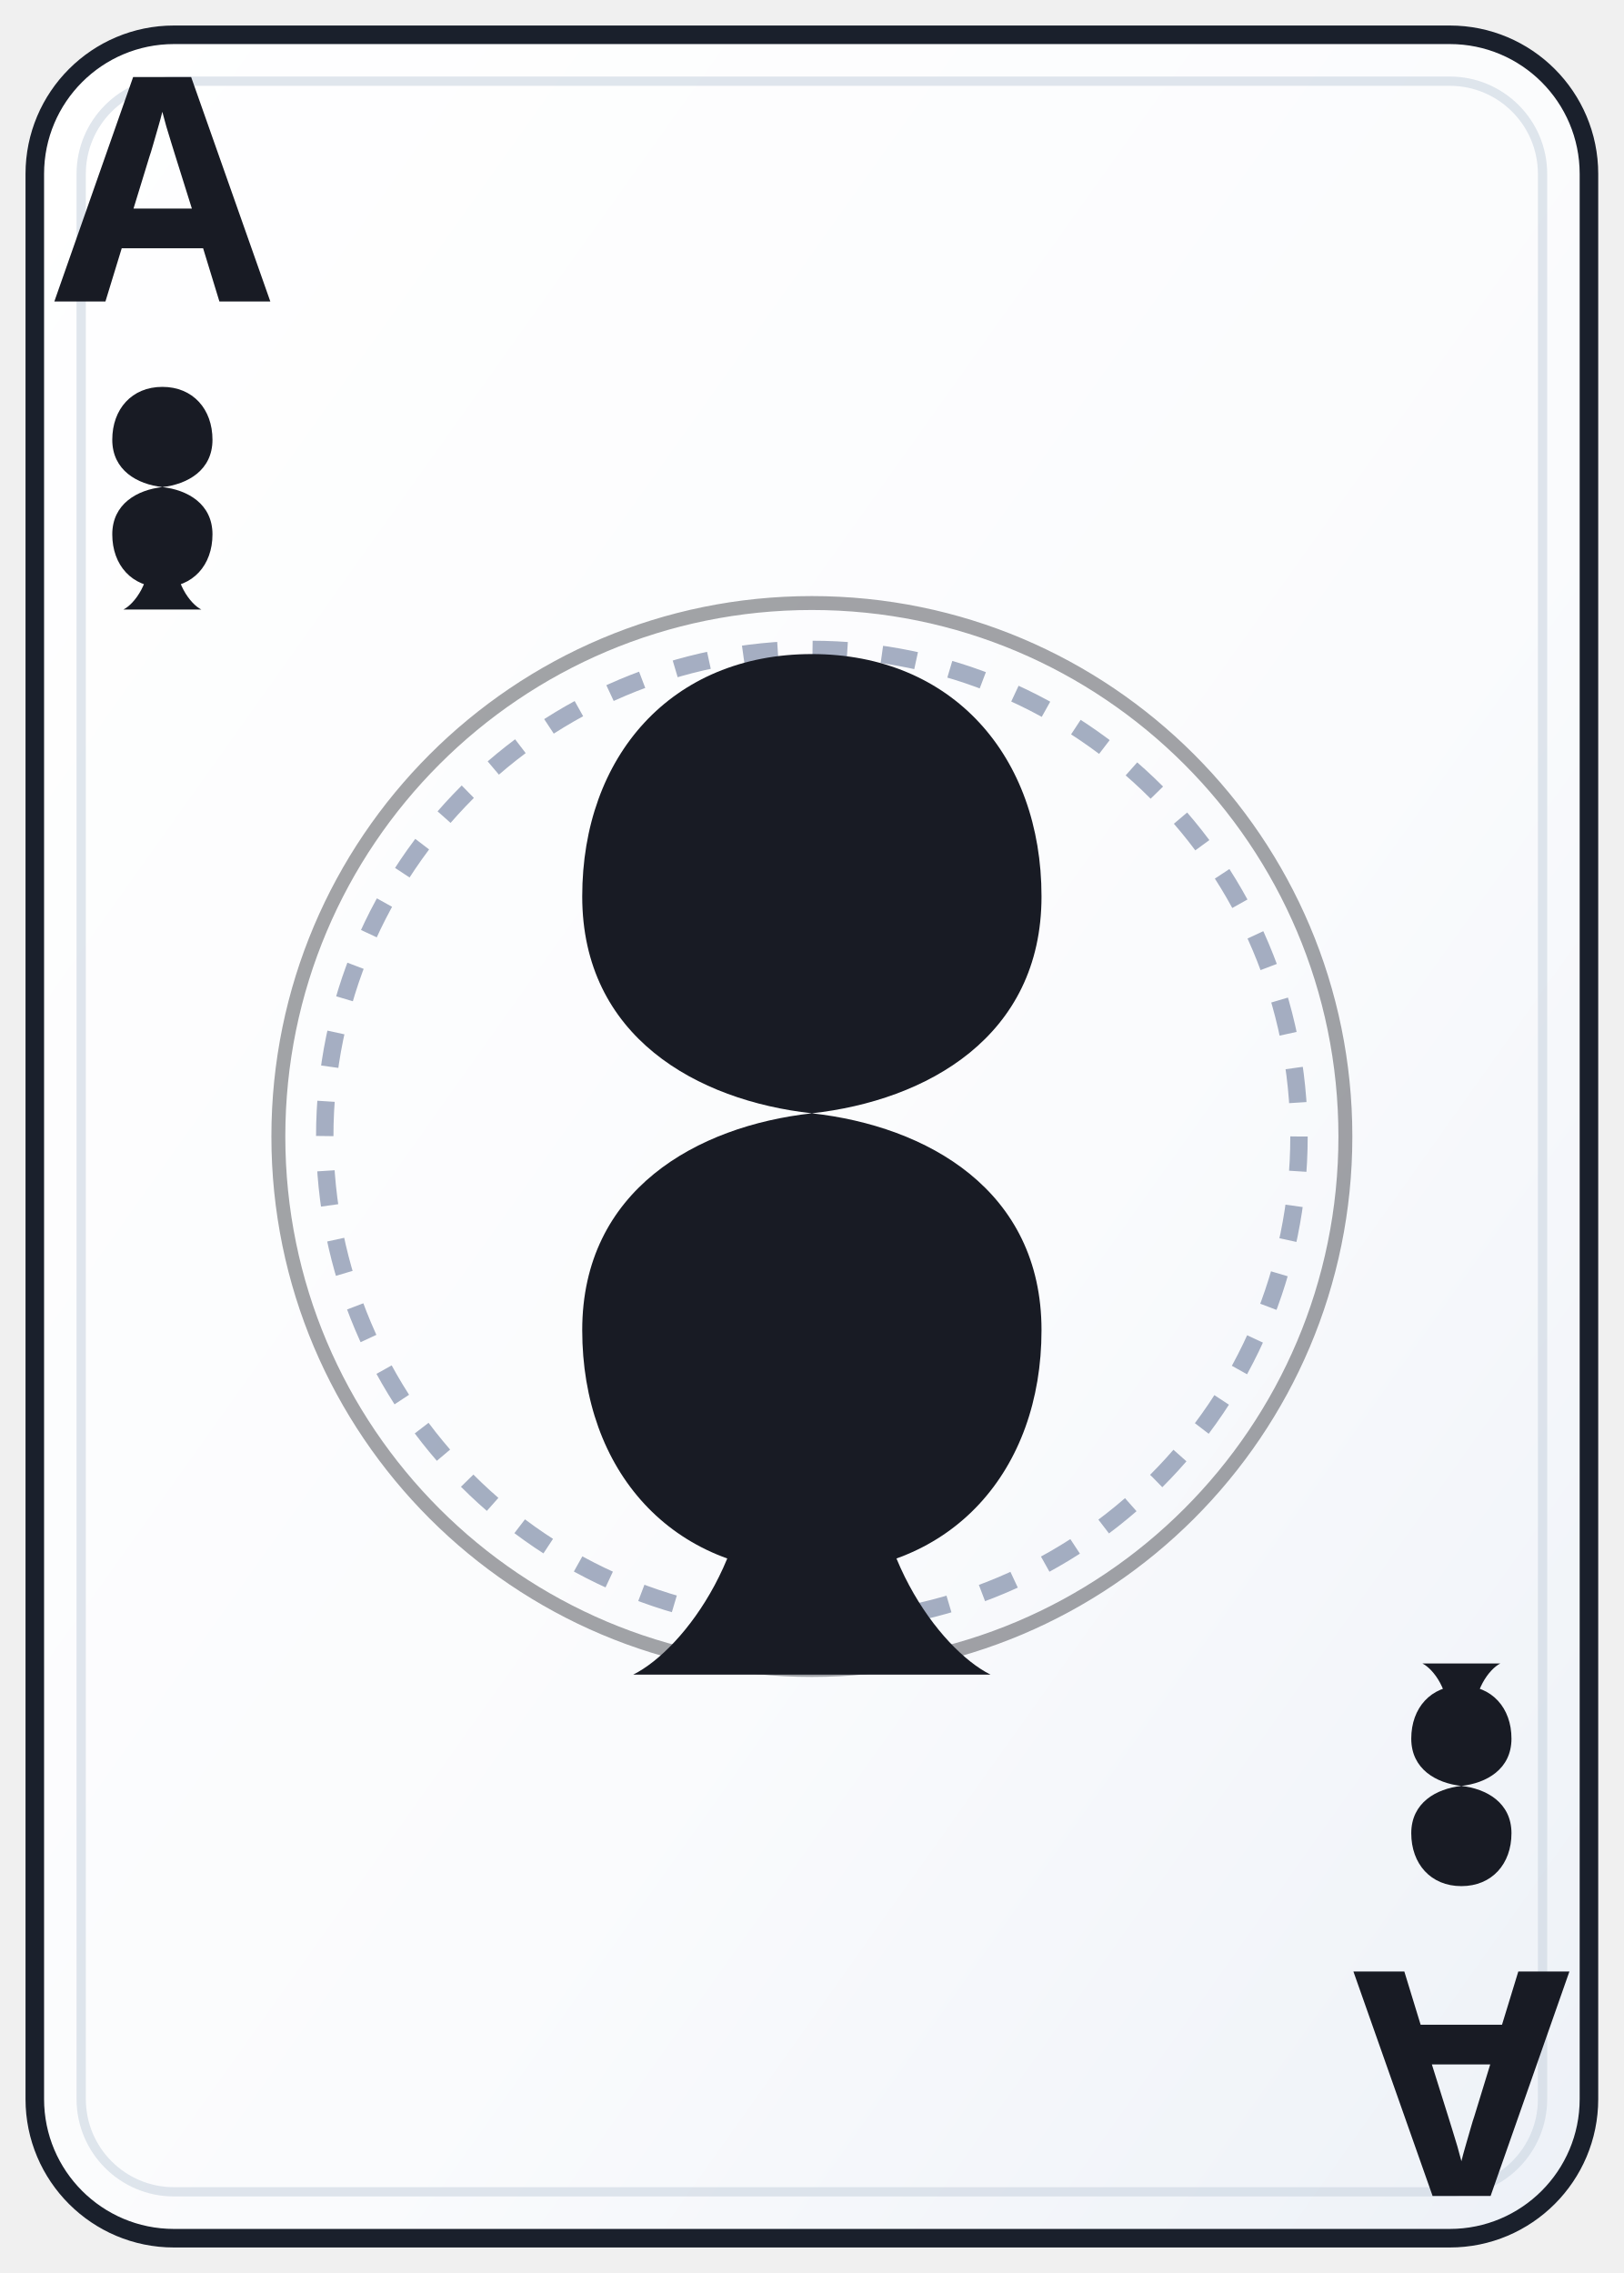
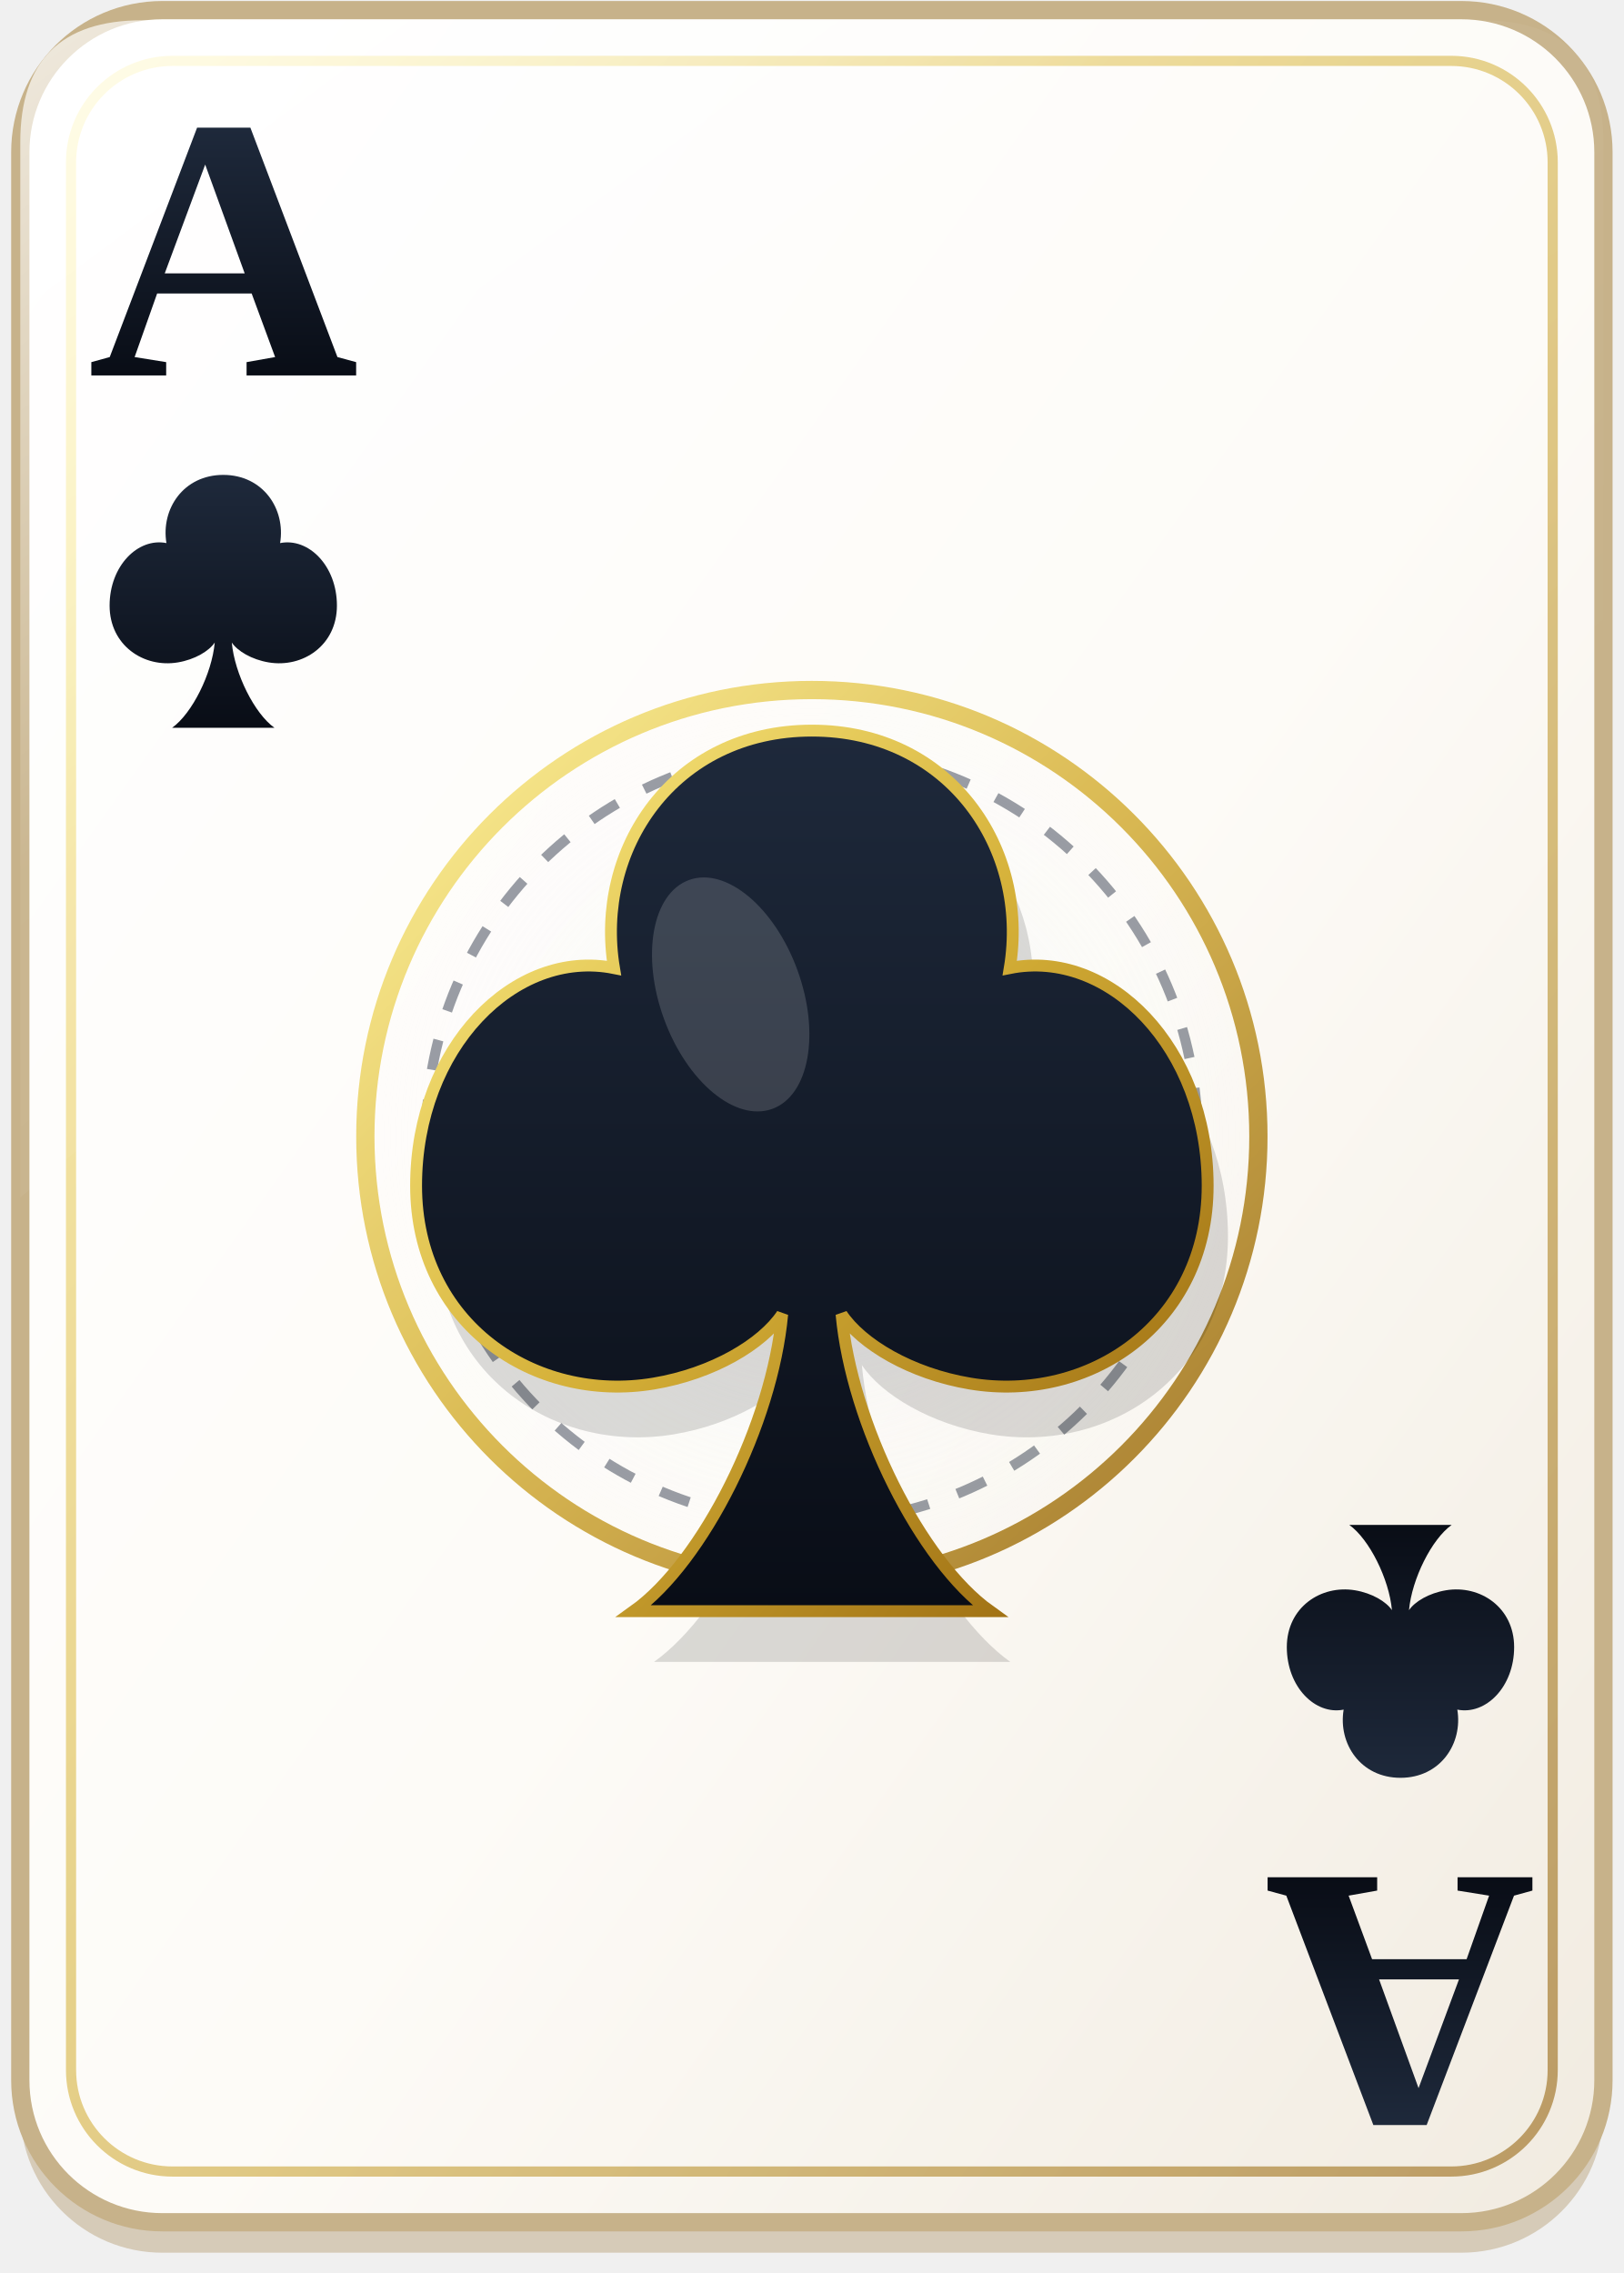
- <svg xmlns="http://www.w3.org/2000/svg" viewBox="0 0 140 196" width="140" height="196">
+ <svg xmlns="http://www.w3.org/2000/svg" viewBox="0 0 160 224" width="160" height="224">
  <defs>
-     <linearGradient id="cardBg" x1="0%" y1="0%" x2="100%" y2="100%">
+     <linearGradient id="cardFace" x1="0%" y1="0%" x2="100%" y2="100%">
      <stop offset="0%" stop-color="#ffffff" />
-       <stop offset="60%" stop-color="#fafbfd" />
-       <stop offset="100%" stop-color="#edf1f7" />
+       <stop offset="55%" stop-color="#fdfbf7" />
+       <stop offset="100%" stop-color="#f1ebe0" />
    </linearGradient>
+     <linearGradient id="gloss" x1="0%" y1="0%" x2="80%" y2="80%">
+       <stop offset="0%" stop-color="#ffffff" stop-opacity="0.72" />
+       <stop offset="45%" stop-color="#ffffff" stop-opacity="0.06" />
+       <stop offset="100%" stop-color="#ffffff" stop-opacity="0" />
+     </linearGradient>
+     <linearGradient id="goldGrad" x1="0%" y1="0%" x2="100%" y2="100%">
+       <stop offset="0%" stop-color="#fef08a" />
+       <stop offset="48%" stop-color="#d4af37" />
+       <stop offset="100%" stop-color="#92600a" />
+     </linearGradient>
+     <linearGradient id="suitGrad" x1="0%" y1="0%" x2="0%" y2="100%">
+       <stop offset="0%" stop-color="#1e293b" />
+       <stop offset="100%" stop-color="#090d16" />
+     </linearGradient>
+     <radialGradient id="aceHalo" cx="50%" cy="50%" r="50%">
+       <stop offset="0%" stop-color="#e2e8f0" stop-opacity="0.85" />
+       <stop offset="100%" stop-color="#ffffff" stop-opacity="0" />
+     </radialGradient>
  </defs>
-   <rect x="3" y="3" width="134" height="190" rx="12" fill="url(#cardBg)" stroke="#1a202c" stroke-width="1.6" />
-   <rect x="7" y="7" width="126" height="182" rx="8" fill="none" stroke="#cbd5e1" stroke-width="0.8" opacity="0.6" />
-   <g transform="translate(14, 26)">
-     <text x="0" y="0" font-family="'Cinzel', 'Segoe UI', 'Helvetica Neue', serif" font-size="27" font-weight="800" text-anchor="middle" fill="#181b24">A</text>
-     <path d="M 0 -18 C -5.5 -18, -9 -14, -9 -8.5 C -9 -3, -4.5 -0.5, 0 0 C -4.5 0.5, -9 3, -9 8.5 C -9 14, -5.5 18, 0 18 C 5.5 18, 9 14, 9 8.5 C 9 3, 4.5 0.5, 0 0 C 4.5 -0.5, 9 -3, 9 -8.5 C 9 -14, 5.5 -18, 0 -18 Z M -2.5 12 C -2 17, -5 21, -7 22 L 7 22 C 5 21, 2 17, 2.5 12 Z" fill="#181b24" transform="translate(0, 16) scale(0.48)" />
+   <rect x="2" y="2" width="156" height="220" rx="14" fill="#d6cbb8" />
+   <rect x="2" y="1" width="156" height="218" rx="14" fill="url(#cardFace)" stroke="#c7b28a" stroke-width="1.8" />
+   <rect x="7" y="6" width="146" height="208" rx="10" fill="none" stroke="url(#goldGrad)" stroke-width="1" opacity="0.58" />
+   <path d="M 14 2 L 146 2 Q 158 2 158 14 L 158 76 Q 75 56 2 118 L 2 14 Q 2 2 14 2 Z" fill="url(#gloss)" />
+   <g transform="translate(22, 37)">
+     <text x="0" y="0" font-family="'Georgia', 'Times New Roman', 'Segoe UI', serif" font-size="37" font-weight="900" letter-spacing="0" text-anchor="middle" fill="url(#suitGrad)">A</text>
+     <path d="M 0 -20 C -7 -20, -11 -14, -10 -8 C -15 -9, -20 -4, -20 3 C -20 10, -14 14, -8 13 C -5 12.5, -2.5 11, -1.5 9.5 C -2 15, -5.5 22, -9 24.5 L 9 24.5 C 5.5 22, 2 15, 1.5 9.5 C 2.5 11, 5 12.5, 8 13 C 14 14, 20 10, 20 3 C 20 -4, 15 -9, 10 -8 C 11 -14, 7 -20, 0 -20 Z" fill="url(#suitGrad)" transform="translate(0, 21) scale(0.56)" />
  </g>
-   <g transform="translate(70, 98)">
-     <circle cx="0" cy="0" r="42" fill="none" stroke="#6b7a99" stroke-width="1.5" stroke-dasharray="3,3" opacity="0.6" />
-     <circle cx="0" cy="0" r="46" fill="none" stroke="#181b24" stroke-width="1.2" opacity="0.4" />
-     <path d="M 0 -18 C -5.5 -18, -9 -14, -9 -8.5 C -9 -3, -4.5 -0.5, 0 0 C -4.5 0.5, -9 3, -9 8.5 C -9 14, -5.5 18, 0 18 C 5.5 18, 9 14, 9 8.5 C 9 3, 4.5 0.5, 0 0 C 4.5 -0.5, 9 -3, 9 -8.5 C 9 -14, 5.5 -18, 0 -18 Z M -2.5 12 C -2 17, -5 21, -7 22 L 7 22 C 5 21, 2 17, 2.5 12 Z" fill="#181b24" transform="translate(0, -2) scale(2.2)" />
+   <g transform="translate(80, 112)">
+     <circle cx="0" cy="0" r="46" fill="url(#aceHalo)" opacity="0.65" />
+     <circle cx="0" cy="0" r="44" fill="none" stroke="url(#goldGrad)" stroke-width="1.8" opacity="0.85" />
+     <circle cx="0" cy="0" r="38" fill="none" stroke="#1e293b" stroke-width="1" stroke-dasharray="3 3" opacity="0.45" />
+     <path d="M 0 -20 C -7 -20, -11 -14, -10 -8 C -15 -9, -20 -4, -20 3 C -20 10, -14 14, -8 13 C -5 12.5, -2.5 11, -1.5 9.5 C -2 15, -5.5 22, -9 24.5 L 9 24.5 C 5.5 22, 2 15, 1.5 9.5 C 2.5 11, 5 12.5, 8 13 C 14 14, 20 10, 20 3 C 20 -4, 15 -9, 10 -8 C 11 -14, 7 -20, 0 -20 Z" fill="rgba(0,0,0,0.14)" transform="translate(2, 4) scale(1.95)" />
+     <path d="M 0 -20 C -7 -20, -11 -14, -10 -8 C -15 -9, -20 -4, -20 3 C -20 10, -14 14, -8 13 C -5 12.5, -2.5 11, -1.5 9.5 C -2 15, -5.5 22, -9 24.5 L 9 24.5 C 5.5 22, 2 15, 1.5 9.5 C 2.5 11, 5 12.5, 8 13 C 14 14, 20 10, 20 3 C 20 -4, 15 -9, 10 -8 C 11 -14, 7 -20, 0 -20 Z" fill="url(#suitGrad)" stroke="url(#goldGrad)" stroke-width="0.6" transform="translate(0, -1) scale(1.95)" />
+     <ellipse cx="-8" cy="-14" rx="7" ry="12" fill="#ffffff" opacity="0.16" transform="rotate(-20 -8 -14)" />
  </g>
-   <g transform="translate(126, 170) rotate(180)">
-     <text x="0" y="0" font-family="'Cinzel', 'Segoe UI', 'Helvetica Neue', serif" font-size="27" font-weight="800" text-anchor="middle" fill="#181b24">A</text>
-     <path d="M 0 -18 C -5.5 -18, -9 -14, -9 -8.5 C -9 -3, -4.5 -0.5, 0 0 C -4.5 0.5, -9 3, -9 8.5 C -9 14, -5.5 18, 0 18 C 5.5 18, 9 14, 9 8.5 C 9 3, 4.5 0.5, 0 0 C 4.5 -0.5, 9 -3, 9 -8.5 C 9 -14, 5.5 -18, 0 -18 Z M -2.5 12 C -2 17, -5 21, -7 22 L 7 22 C 5 21, 2 17, 2.5 12 Z" fill="#181b24" transform="translate(0, 16) scale(0.48)" />
+   <g transform="translate(138, 185) rotate(180)">
+     <text x="0" y="0" font-family="'Georgia', 'Times New Roman', 'Segoe UI', serif" font-size="37" font-weight="900" letter-spacing="0" text-anchor="middle" fill="url(#suitGrad)">A</text>
+     <path d="M 0 -20 C -7 -20, -11 -14, -10 -8 C -15 -9, -20 -4, -20 3 C -20 10, -14 14, -8 13 C -5 12.5, -2.5 11, -1.5 9.5 C -2 15, -5.5 22, -9 24.5 L 9 24.5 C 5.5 22, 2 15, 1.5 9.5 C 2.5 11, 5 12.5, 8 13 C 14 14, 20 10, 20 3 C 20 -4, 15 -9, 10 -8 C 11 -14, 7 -20, 0 -20 Z" fill="url(#suitGrad)" transform="translate(0, 21) scale(0.56)" />
  </g>
</svg>
